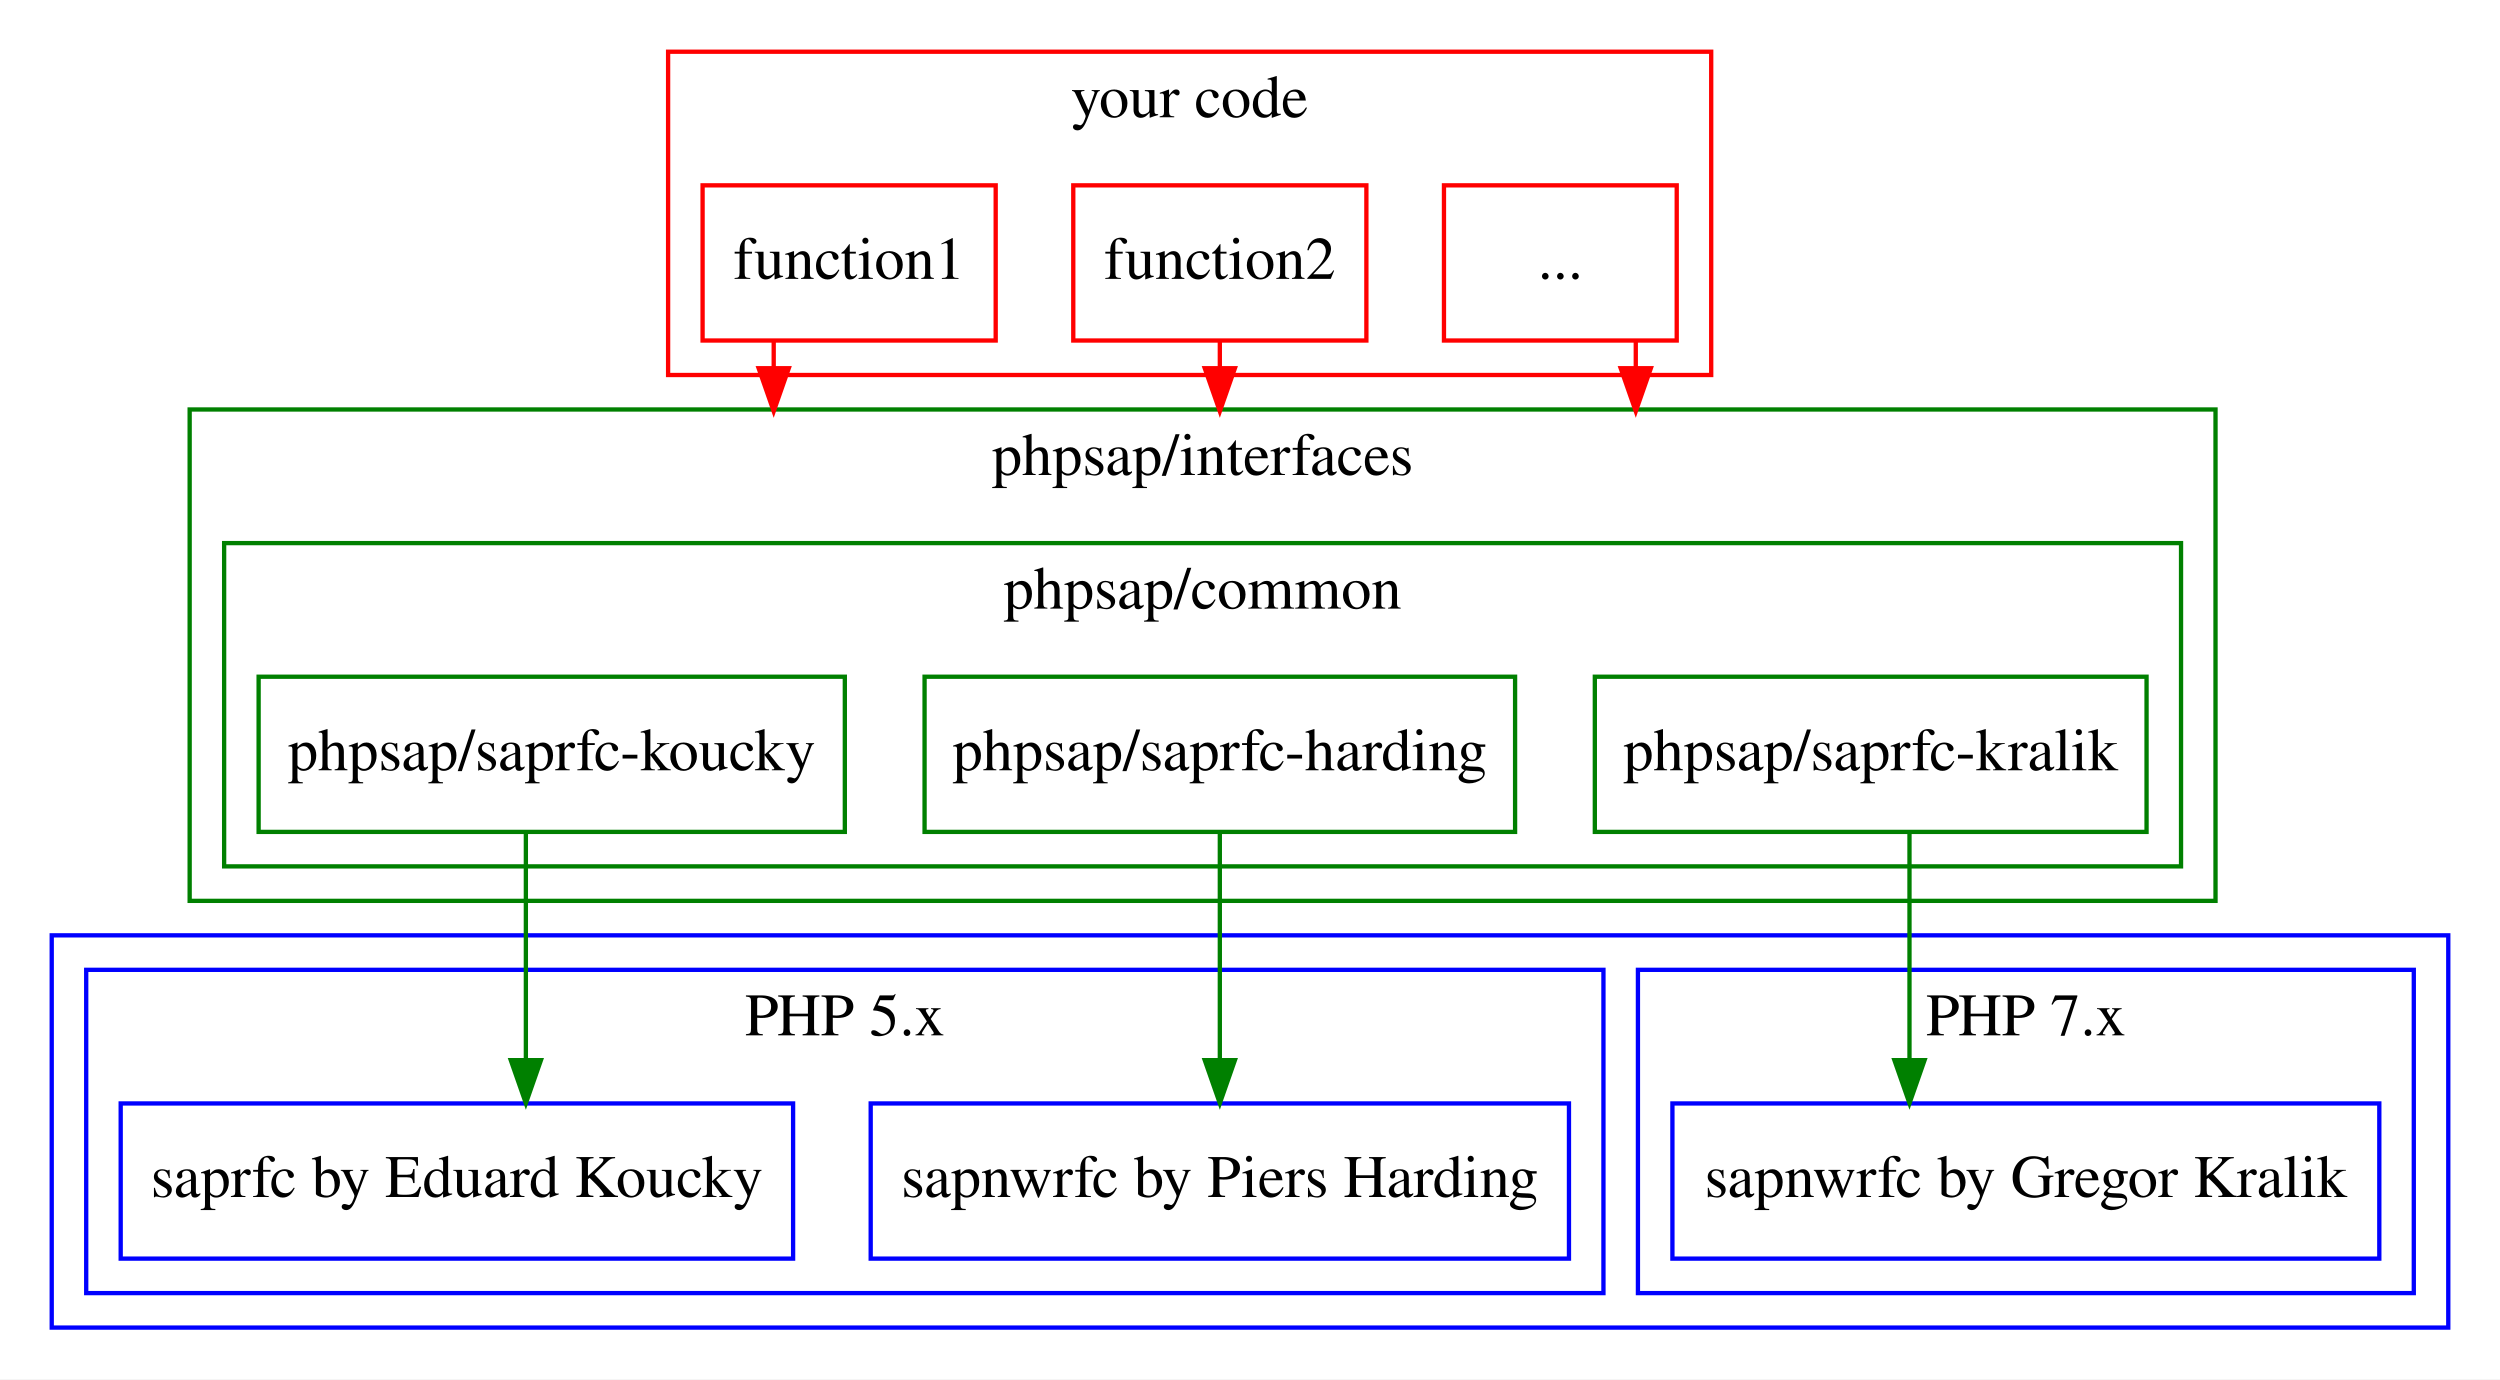
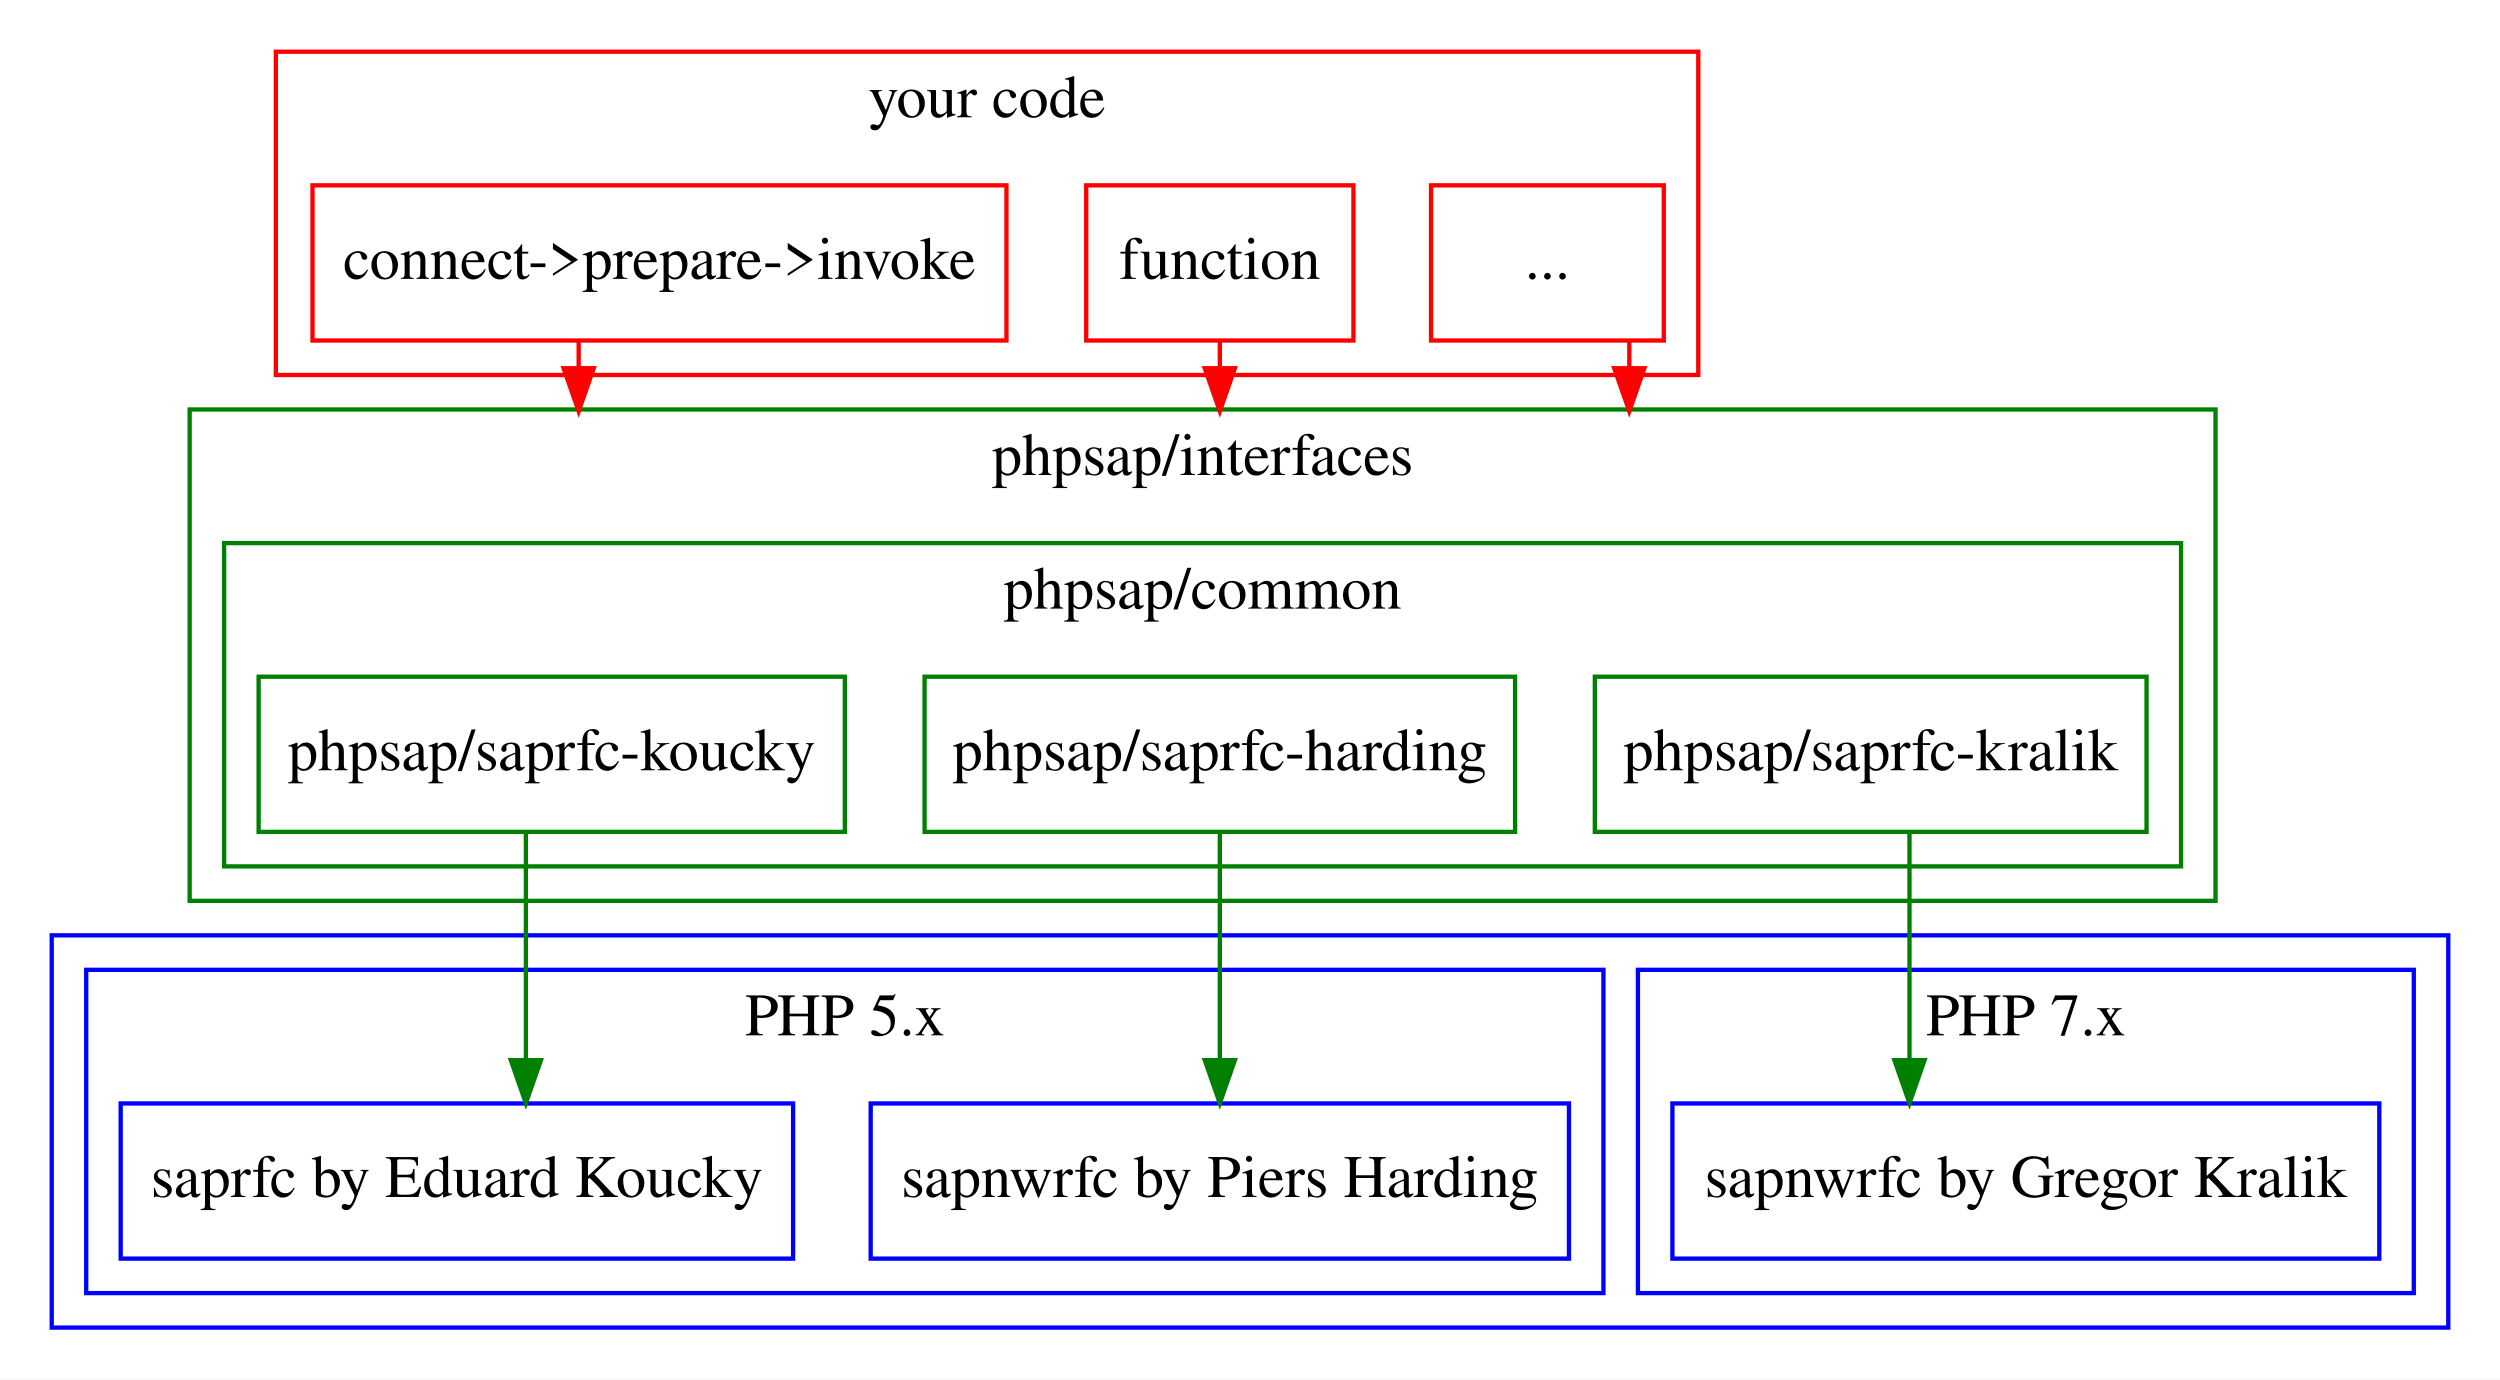
<svg xmlns="http://www.w3.org/2000/svg" width="580pt" height="320pt" viewBox="0.00 0.00 580.00 320.00">
  <g id="graph0" class="graph" transform="scale(1 1) rotate(0) translate(4 316)">
    <polygon fill="white" stroke="none" points="-4,4 -4,-316 576,-316 576,4 -4,4" />
    <g id="clust1" class="cluster">
      <polygon fill="none" stroke="blue" points="8,-8 8,-99 564,-99 564,-8 8,-8" />
    </g>
    <g id="clust2" class="cluster">
      <polygon fill="none" stroke="blue" points="376,-16 376,-91 556,-91 556,-16 376,-16" />
      <text text-anchor="middle" x="466" y="-75.8" font-family="Times,serif" font-size="14.00">PHP 7.x</text>
    </g>
    <g id="clust3" class="cluster">
      <polygon fill="none" stroke="blue" points="16,-16 16,-91 368,-91 368,-16 16,-16" />
      <text text-anchor="middle" x="192" y="-75.8" font-family="Times,serif" font-size="14.00">PHP 5.x</text>
    </g>
    <g id="clust4" class="cluster">
      <polygon fill="none" stroke="green" points="40,-107 40,-221 510,-221 510,-107 40,-107" />
      <text text-anchor="middle" x="275" y="-205.8" font-family="Times,serif" font-size="14.00">phpsap/interfaces</text>
    </g>
    <g id="clust5" class="cluster">
      <polygon fill="none" stroke="green" points="48,-115 48,-190 502,-190 502,-115 48,-115" />
      <text text-anchor="middle" x="275" y="-174.8" font-family="Times,serif" font-size="14.00">phpsap/common</text>
    </g>
    <g id="clust6" class="cluster">
-       <polygon fill="none" stroke="red" points="151,-229 151,-304 393,-304 393,-229 151,-229" />
-       <text text-anchor="middle" x="272" y="-288.8" font-family="Times,serif" font-size="14.00">your code</text>
+       <polygon fill="none" stroke="red" points="60,-229 60,-304 390,-304 390,-229 60,-229" />
+       <text text-anchor="middle" x="225" y="-288.8" font-family="Times,serif" font-size="14.00">your code</text>
    </g>
    <g id="node1" class="node">
      <polygon fill="none" stroke="blue" points="548,-60 384,-60 384,-24 548,-24 548,-60" />
      <text text-anchor="middle" x="466" y="-38.3" font-family="Times,serif" font-size="14.00">sapnwrfc by Gregor Kralik</text>
    </g>
    <g id="node2" class="node">
      <polygon fill="none" stroke="blue" points="360,-60 198,-60 198,-24 360,-24 360,-60" />
      <text text-anchor="middle" x="279" y="-38.3" font-family="Times,serif" font-size="14.00">sapnwrfc by Piers Harding</text>
    </g>
    <g id="node3" class="node">
      <polygon fill="none" stroke="blue" points="180,-60 24,-60 24,-24 180,-24 180,-60" />
      <text text-anchor="middle" x="102" y="-38.3" font-family="Times,serif" font-size="14.00">saprfc by Eduard Koucky</text>
    </g>
    <g id="node4" class="node">
      <polygon fill="none" stroke="green" points="192,-159 56,-159 56,-123 192,-123 192,-159" />
      <text text-anchor="middle" x="124" y="-137.3" font-family="Times,serif" font-size="14.00">phpsap/saprfc-koucky</text>
    </g>
    <g id="edge1" class="edge">
      <path fill="none" stroke="green" d="M118,-122.842C118,-122.842 118,-70.043 118,-70.043" />
      <polygon fill="green" stroke="green" points="121.5,-70.043 118,-60.043 114.5,-70.043 121.5,-70.043" />
    </g>
    <g id="node5" class="node">
      <polygon fill="none" stroke="green" points="347.5,-159 210.5,-159 210.5,-123 347.5,-123 347.5,-159" />
      <text text-anchor="middle" x="279" y="-137.3" font-family="Times,serif" font-size="14.00">phpsap/saprfc-harding</text>
    </g>
    <g id="edge2" class="edge">
      <path fill="none" stroke="green" d="M279,-122.842C279,-122.842 279,-70.043 279,-70.043" />
      <polygon fill="green" stroke="green" points="282.5,-70.043 279,-60.043 275.5,-70.043 282.5,-70.043" />
    </g>
    <g id="node6" class="node">
      <polygon fill="none" stroke="green" points="494,-159 366,-159 366,-123 494,-123 494,-159" />
      <text text-anchor="middle" x="430" y="-137.3" font-family="Times,serif" font-size="14.00">phpsap/saprfc-kralik</text>
    </g>
    <g id="edge3" class="edge">
      <path fill="none" stroke="green" d="M439,-122.842C439,-122.842 439,-70.043 439,-70.043" />
      <polygon fill="green" stroke="green" points="442.5,-70.043 439,-60.043 435.5,-70.043 442.5,-70.043" />
    </g>
    <g id="node7" class="node">
-       <polygon fill="none" stroke="red" points="227,-273 159,-273 159,-237 227,-237 227,-273" />
-       <text text-anchor="middle" x="193" y="-251.3" font-family="Times,serif" font-size="14.00">function1</text>
+       <polygon fill="none" stroke="red" points="229.5,-273 68.5,-273 68.5,-237 229.5,-237 229.5,-273" />
+       <text text-anchor="middle" x="149" y="-251.3" font-family="Times,serif" font-size="14.00">connect-&gt;prepare-&gt;invoke</text>
    </g>
    <g id="edge4" class="edge">
-       <path fill="none" stroke="red" d="M175.5,-236.936C175.5,-236.936 175.5,-234.619 175.5,-230.842" />
-       <polygon fill="red" stroke="red" points="179,-230.577 175.5,-220.577 172,-230.577 179,-230.577" />
+       <path fill="none" stroke="red" d="M130.25,-236.936C130.25,-236.936 130.25,-234.619 130.25,-230.842" />
+       <polygon fill="red" stroke="red" points="133.75,-230.577 130.25,-220.577 126.75,-230.577 133.75,-230.577" />
    </g>
    <g id="node8" class="node">
-       <polygon fill="none" stroke="red" points="313,-273 245,-273 245,-237 313,-237 313,-273" />
-       <text text-anchor="middle" x="279" y="-251.3" font-family="Times,serif" font-size="14.00">function2</text>
+       <polygon fill="none" stroke="red" points="310,-273 248,-273 248,-237 310,-237 310,-273" />
+       <text text-anchor="middle" x="279" y="-251.3" font-family="Times,serif" font-size="14.00">function</text>
    </g>
    <g id="edge5" class="edge">
      <path fill="none" stroke="red" d="M279,-236.936C279,-236.936 279,-234.619 279,-230.842" />
      <polygon fill="red" stroke="red" points="282.5,-230.577 279,-220.577 275.5,-230.577 282.5,-230.577" />
    </g>
    <g id="node9" class="node">
-       <polygon fill="none" stroke="red" points="385,-273 331,-273 331,-237 385,-237 385,-273" />
-       <text text-anchor="middle" x="358" y="-251.3" font-family="Times,serif" font-size="14.00">...</text>
+       <polygon fill="none" stroke="red" points="382,-273 328,-273 328,-237 382,-237 382,-273" />
+       <text text-anchor="middle" x="355" y="-251.3" font-family="Times,serif" font-size="14.00">...</text>
    </g>
    <g id="edge6" class="edge">
-       <path fill="none" stroke="red" d="M375.5,-236.936C375.5,-236.936 375.5,-234.619 375.5,-230.842" />
-       <polygon fill="red" stroke="red" points="379,-230.577 375.5,-220.577 372,-230.577 379,-230.577" />
+       <path fill="none" stroke="red" d="M374,-236.936C374,-236.936 374,-234.619 374,-230.842" />
+       <polygon fill="red" stroke="red" points="377.5,-230.577 374,-220.577 370.5,-230.577 377.5,-230.577" />
    </g>
  </g>
</svg>
